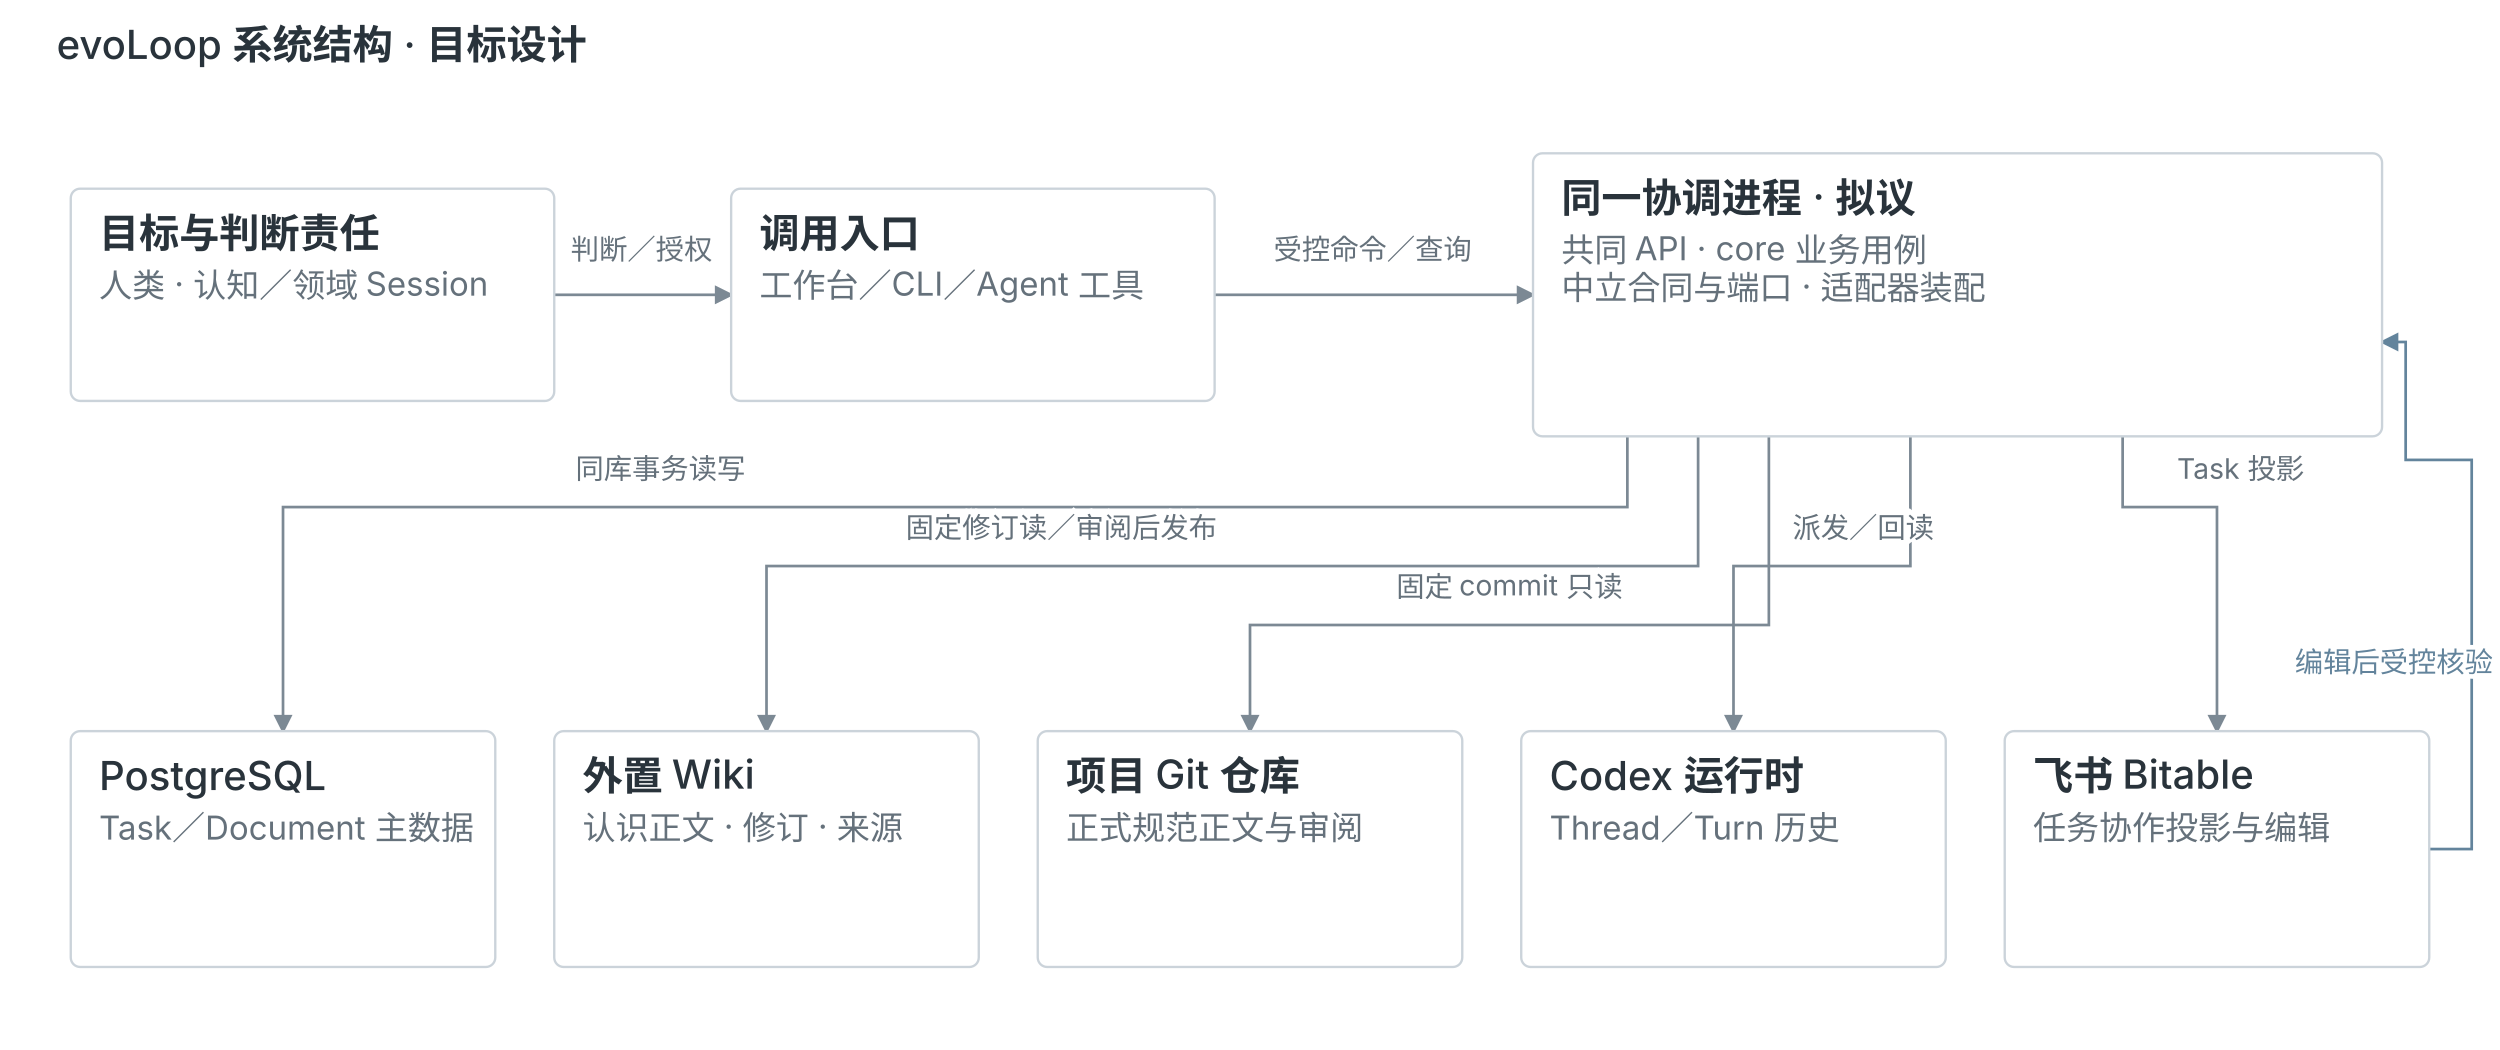
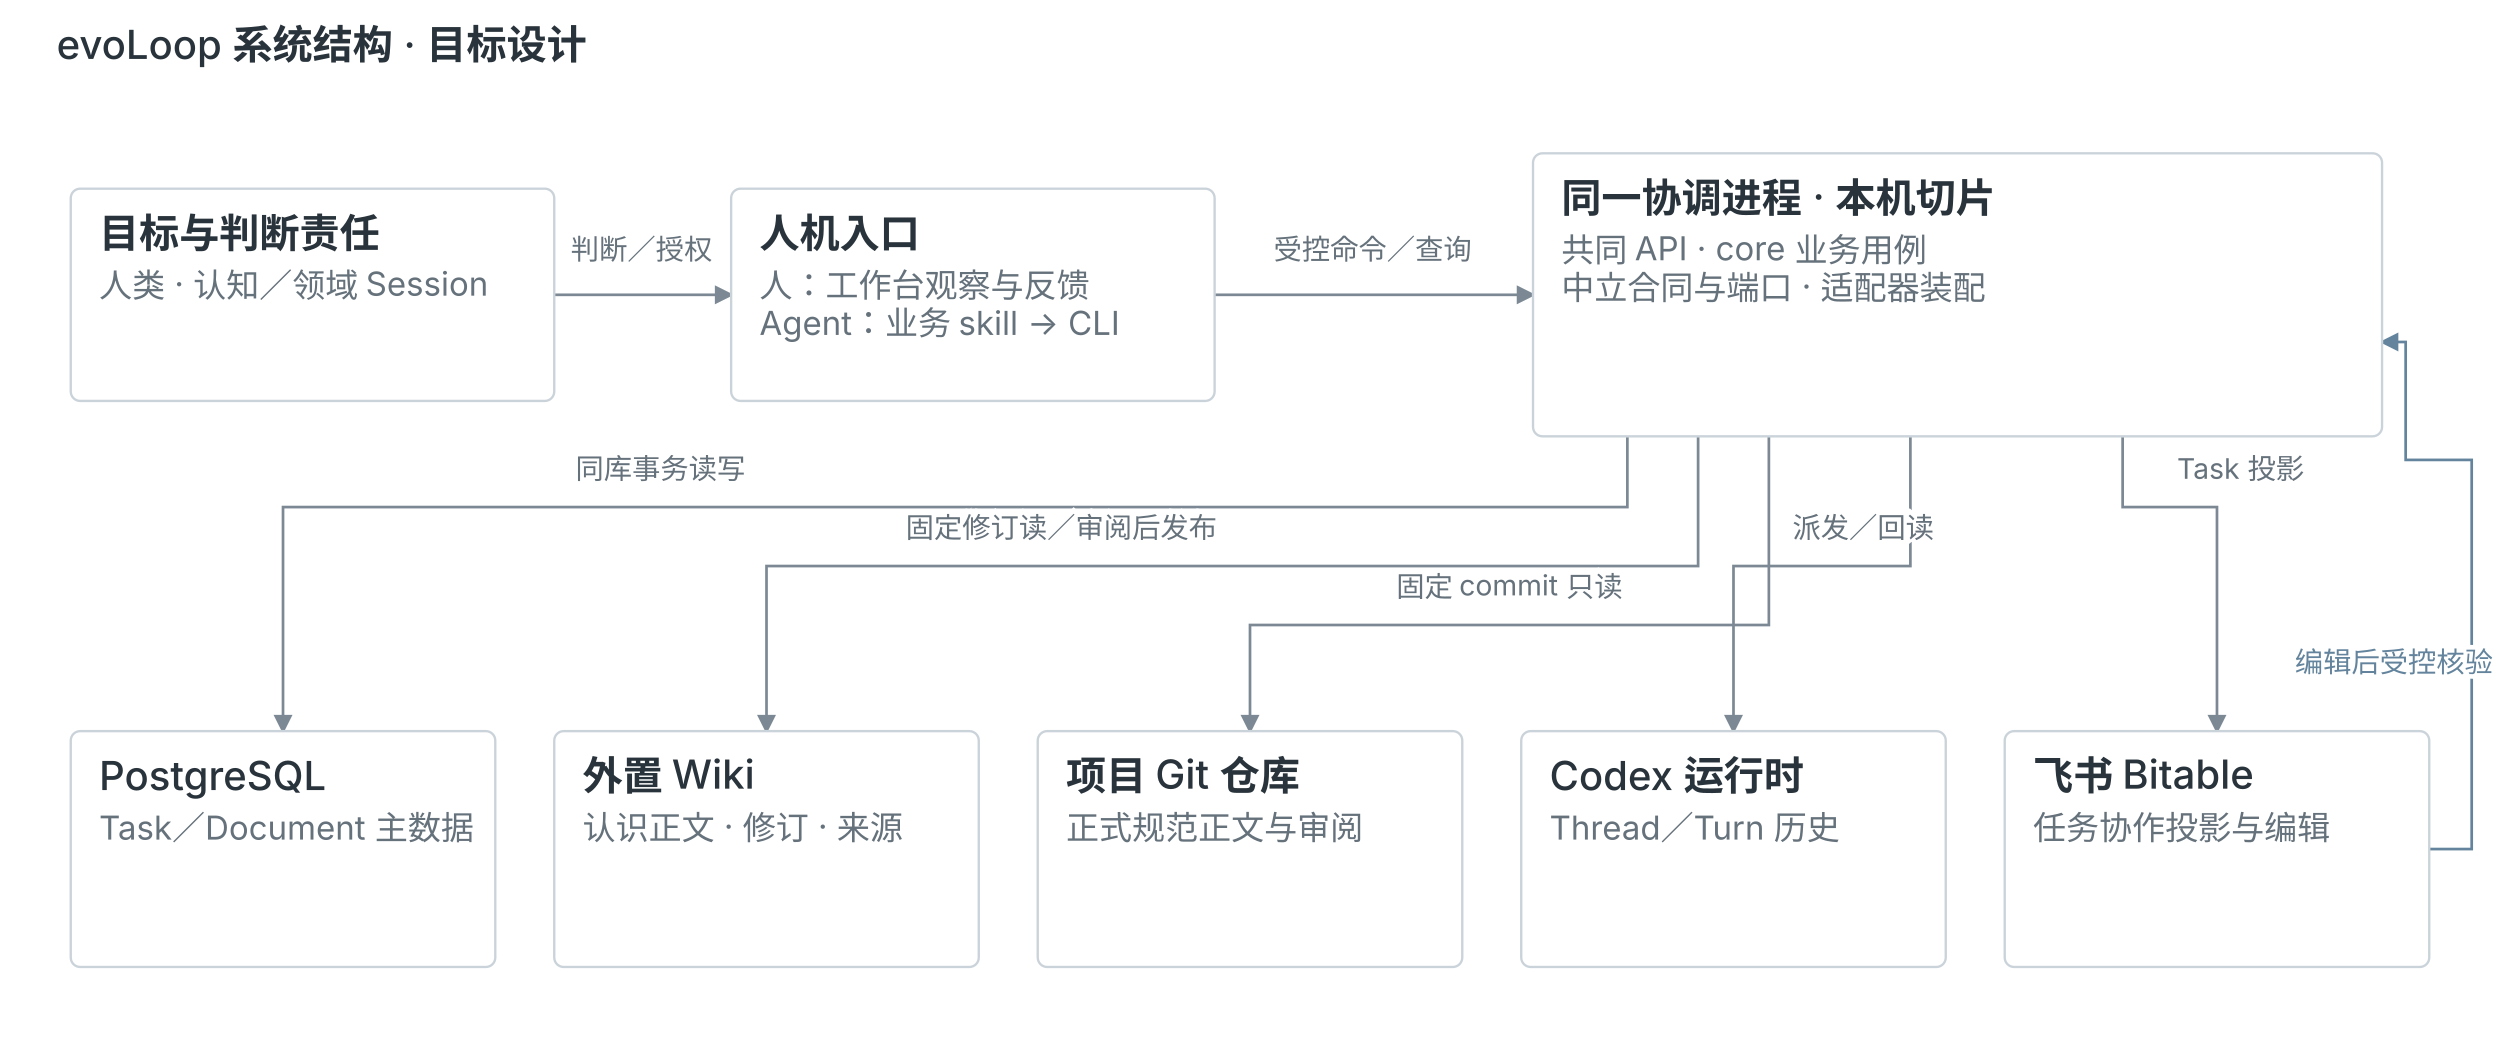
<svg xmlns="http://www.w3.org/2000/svg" viewBox="0 0 1060 445" width="1060" height="445" role="img" aria-labelledby="plain-title plain-description">
  <style>text{font-family:ui-sans-serif,-apple-system,BlinkMacSystemFont,"Segoe UI",sans-serif}.plain-paper{fill:var(--plain-paper,#fff)}.plain-node rect{fill:var(--plain-paper,#fff);stroke:var(--plain-border,#cbd3da);stroke-width:1}.plain-node-label{font-size:17px;fill:var(--plain-ink,#29333b);font-weight:550}.plain-node-line{font-size:14px;fill:var(--plain-muted,#65717b)}.plain-kicker,.plain-group-label{font-size:11px;fill:var(--plain-muted,#65717b)}.plain-group{fill:none;stroke:var(--plain-border,#cbd3da);stroke-dasharray:5 5}.plain-edge{fill:none;stroke:var(--plain-muted,#7c8994);stroke-width:1.15}.plain-feedback{stroke:var(--plain-accent,#63849c)}.plain-reference{stroke-dasharray:4 4}.plain-edge-label{font-size:12px;fill:var(--plain-muted,#65717b);paint-order:stroke;stroke:var(--plain-paper,#fff);stroke-width:4}.plain-label-feedback{fill:var(--plain-accent,#63849c)}.plain-selected rect,.plain-node[role=button]:hover rect,.plain-node:focus-visible rect{stroke:var(--plain-accent,#63849c);stroke-width:2}.plain-node[role=button]{cursor:pointer}.plain-node:focus-visible{outline:none}</style>
  <defs>
    <marker id="plain-main-arrow" markerWidth="7" markerHeight="7" refX="6" refY="3.5" orient="auto">
      <path d="M0,0 L7,3.5 L0,7Z" fill="#7c8994" />
    </marker>
    <marker id="plain-feedback-arrow" markerWidth="7" markerHeight="7" refX="6" refY="3.5" orient="auto">
      <path d="M0,0 L7,3.5 L0,7Z" fill="#63849c" />
    </marker>
    <marker id="plain-reference-arrow" markerWidth="7" markerHeight="7" refX="6" refY="3.5" orient="auto">
      <path d="M0,0 L7,3.5 L0,7Z" fill="#7c8994" />
    </marker>
  </defs>
  <rect class="plain-paper" width="100%" height="100%" />
  <text class="plain-node-label" x="24" y="25">evoLoop 系统结构 · 目标设计</text>
  <path class="plain-edge plain-main" d="M235,125 L310,125" marker-end="url(#plain-main-arrow)" />
  <text class="plain-edge-label plain-label-main" x="272" y="110" text-anchor="middle">判断／授权</text>
  <path class="plain-edge plain-main" d="M515,125 L650,125" marker-end="url(#plain-main-arrow)" />
  <text class="plain-edge-label plain-label-main" x="582" y="110" text-anchor="middle">受控命令／查询</text>
  <path class="plain-edge plain-main" d="M690,185 L690,215 L120,215 L120,310" marker-end="url(#plain-main-arrow)" />
  <text class="plain-edge-label plain-label-main" x="280" y="203" text-anchor="middle">同库事务读写</text>
  <path class="plain-edge plain-main" d="M720,185 L720,240 L325,240 L325,310" marker-end="url(#plain-main-arrow)" />
  <text class="plain-edge-label plain-label-main" x="450" y="228" text-anchor="middle">固定修订读／审阅后发布</text>
  <path class="plain-edge plain-main" d="M750,185 L750,265 L530,265 L530,310" marker-end="url(#plain-main-arrow)" />
  <text class="plain-edge-label plain-label-main" x="640" y="253" text-anchor="middle">固定 commit 只读</text>
  <path class="plain-edge plain-main" d="M810,185 L810,240 L735,240 L735,310" marker-end="url(#plain-main-arrow)" />
  <text class="plain-edge-label plain-label-main" x="790" y="228" text-anchor="middle">派发／回读</text>
  <path class="plain-edge plain-main" d="M900,185 L900,215 L940,215 L940,310" marker-end="url(#plain-main-arrow)" />
  <text class="plain-edge-label plain-label-main" x="950" y="203" text-anchor="middle">Task 投影</text>
  <path class="plain-edge plain-feedback" d="M1030,360 L1048,360 L1048,195 L1020,195 L1020,145 L1010,145" marker-end="url(#plain-feedback-arrow)" />
  <text class="plain-edge-label plain-label-feedback" x="1015" y="285" text-anchor="middle">编辑后受控核验</text>
  <g class="plain-node">
    <rect x="30" y="80" width="205" height="90" rx="4" />
    <text class="plain-node-label" x="42" y="105">目标与判断责任</text>
    <text class="plain-node-line" x="42" y="126">人类 · 认知／领域 Session</text>
  </g>
  <g class="plain-node">
    <rect x="310" y="80" width="205" height="90" rx="4" />
-     <text class="plain-node-label" x="322" y="105">调用入口</text>
-     <text class="plain-node-line" x="322" y="126">工作台／CLI／Agent 工具</text>
+     <text class="plain-node-label" x="322" y="105">人机入口</text>
+     <text class="plain-node-line" x="322" y="126">人：工作台观察与反馈</text>
+     <text class="plain-node-line" x="322" y="142">Agent：业务 skill → CLI</text>
  </g>
  <g class="plain-node">
    <rect x="30" y="310" width="180" height="100" rx="4" />
    <text class="plain-node-label" x="42" y="335">PostgreSQL</text>
    <text class="plain-node-line" x="42" y="356">Task／Document 主数据</text>
  </g>
  <g class="plain-node">
    <rect x="235" y="310" width="180" height="100" rx="4" />
    <text class="plain-node-label" x="247" y="335">外置 Wiki</text>
    <text class="plain-node-line" x="247" y="356">认识正文 · 修订 · 来源</text>
  </g>
  <g class="plain-node">
    <rect x="440" y="310" width="180" height="100" rx="4" />
    <text class="plain-node-label" x="452" y="335">项目 Git 仓库</text>
    <text class="plain-node-line" x="452" y="356">正式规范正文与审阅</text>
  </g>
  <g class="plain-node">
    <rect x="645" y="310" width="180" height="100" rx="4" />
    <text class="plain-node-label" x="657" y="335">Codex 运行时</text>
    <text class="plain-node-line" x="657" y="356">Thread／Turn 历史</text>
  </g>
  <g class="plain-node">
    <rect x="850" y="310" width="180" height="100" rx="4" />
    <text class="plain-node-label" x="862" y="335">飞书 Bitable</text>
    <text class="plain-node-line" x="862" y="356">任务协作投影与编辑</text>
  </g>
  <g class="plain-node">
    <rect x="650" y="65" width="360" height="120" rx="4" />
-     <text class="plain-node-label" x="662" y="90">同一协调进程 · 拟议</text>
+     <text class="plain-node-label" x="662" y="90">同一协调进程 · 本机切片</text>
    <text class="plain-node-line" x="662" y="111">共同 API · core 业务用例</text>
    <text class="plain-node-line" x="662" y="127">中立合同与端口 · 适配器装配</text>
  </g>
</svg>
